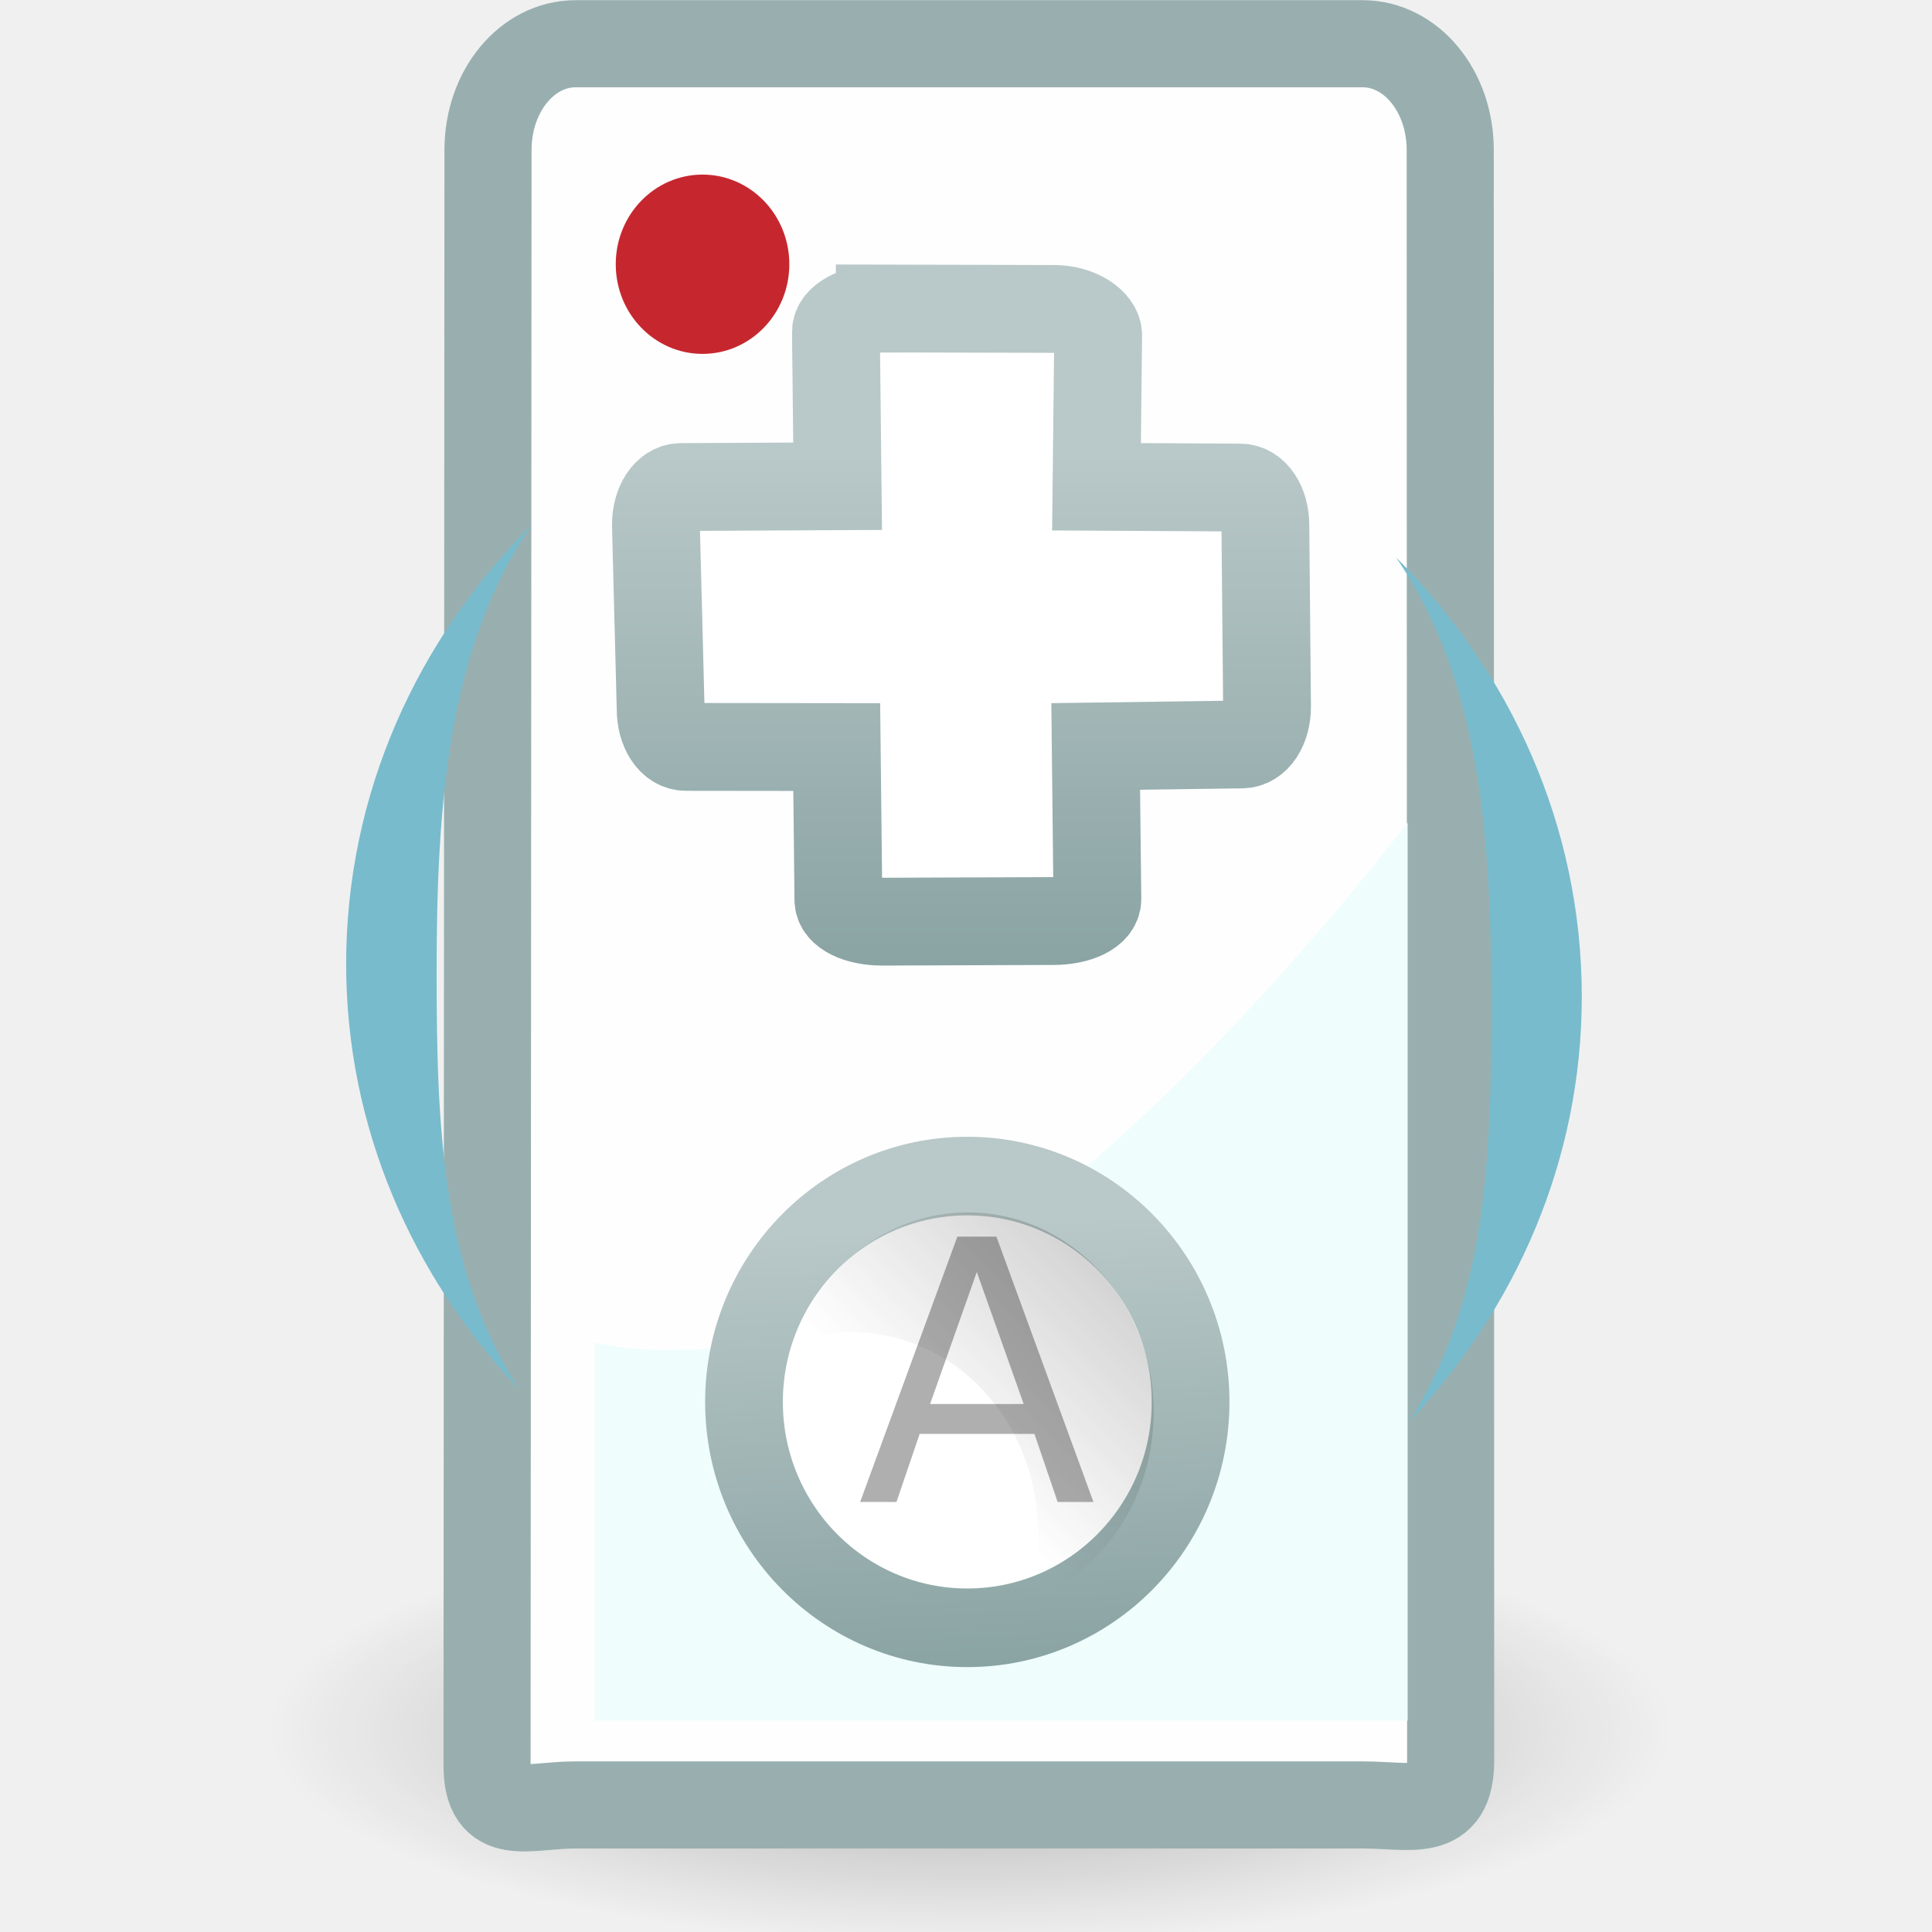
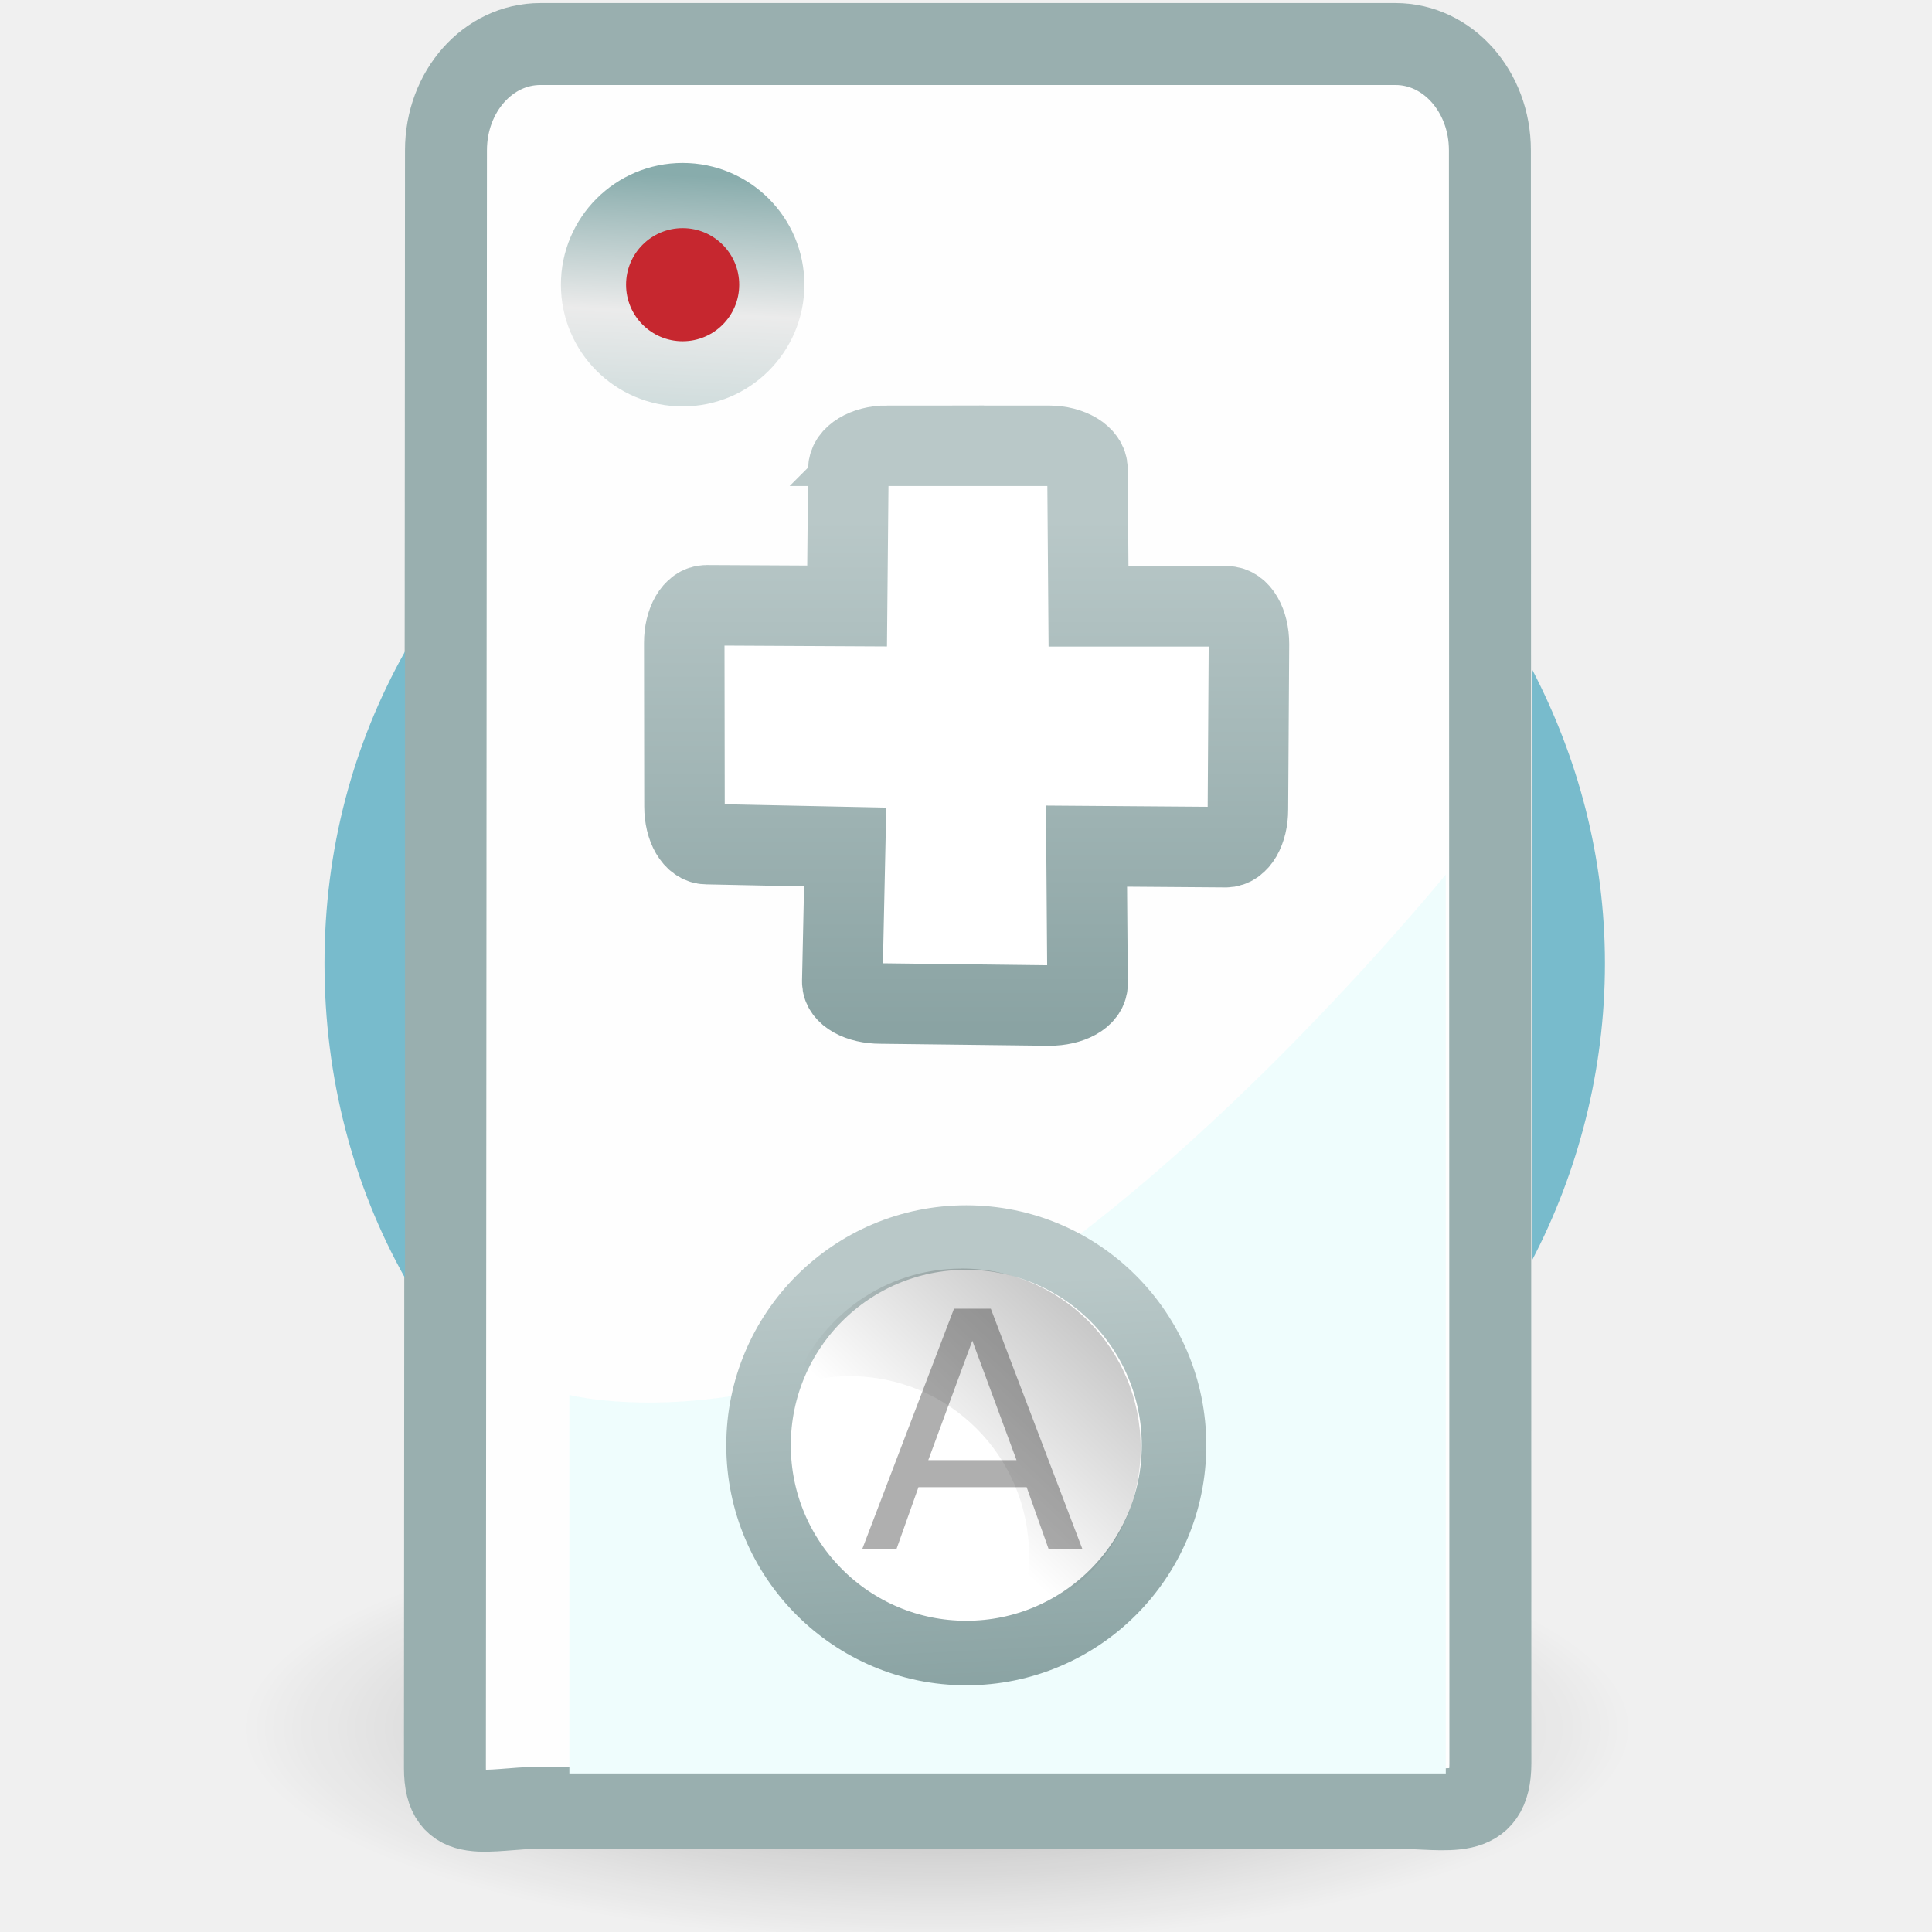
- <svg xmlns="http://www.w3.org/2000/svg" xmlns:xlink="http://www.w3.org/1999/xlink" version="1.0" width="22" height="22" id="svg5042">
+ <svg xmlns="http://www.w3.org/2000/svg" xmlns:xlink="http://www.w3.org/1999/xlink" version="1.0" width="24" height="24" id="svg5042">
  <defs id="defs5044">
    <linearGradient id="linearGradient3815">
      <stop id="stop3817" style="stop-color:#ffffff;stop-opacity:1" offset="0" />
      <stop id="stop3820" style="stop-color:#ffffff;stop-opacity:0" offset="1" />
    </linearGradient>
    <linearGradient id="linearGradient3428">
      <stop id="stop3430" style="stop-color:#000000;stop-opacity:0" offset="0" />
      <stop id="stop3436" style="stop-color:#000000;stop-opacity:1" offset="0.5" />
      <stop id="stop3432" style="stop-color:#000000;stop-opacity:0" offset="1" />
    </linearGradient>
    <linearGradient x1="11.508" y1="39" x2="11.508" y2="47.016" id="linearGradient3916" xlink:href="#linearGradient3428" gradientUnits="userSpaceOnUse" gradientTransform="matrix(0.452381,0,0,0.5,1.142856,-0.501951)" />
    <radialGradient cx="3" cy="43" r="2" fx="3" fy="43" id="radialGradient3914" xlink:href="#linearGradient3414" gradientUnits="userSpaceOnUse" gradientTransform="matrix(0.904762,0,0,1,16.97619,-22.00195)" />
    <linearGradient id="linearGradient3414">
      <stop id="stop3416" style="stop-color:#000000;stop-opacity:1" offset="0" />
      <stop id="stop3418" style="stop-color:#000000;stop-opacity:0" offset="1" />
    </linearGradient>
    <radialGradient cx="3" cy="43" r="2" fx="3" fy="43" id="radialGradient3912" xlink:href="#linearGradient3414" gradientUnits="userSpaceOnUse" gradientTransform="matrix(0.904762,0,0,1,-7.023809,-63.99805)" />
    <linearGradient id="linearGradient2490-654-721">
      <stop id="stop2913" style="stop-color:#545454;stop-opacity:1" offset="0" />
      <stop id="stop2915" style="stop-color:#a4a4a4;stop-opacity:1" offset="1" />
    </linearGradient>
-     <linearGradient x1="31.279" y1="56.744" x2="31.279" y2="4.008" id="linearGradient4136" xlink:href="#linearGradient2490-654-721" gradientUnits="userSpaceOnUse" gradientTransform="matrix(0.5151686,0,0,0.5120159,-1.364052,0.1957513)" />
+     <linearGradient x1="31.279" y1="56.744" x2="31.279" y2="4.008" id="linearGradient4136" xlink:href="#linearGradient2490-654-721" gradientUnits="userSpaceOnUse" gradientTransform="matrix(0.5151686,0,0,0.5120159,-0.3640516,-0.8042487)" />
    <linearGradient id="linearGradient3242-52-665">
      <stop id="stop2903" style="stop-color:#d3d3d3;stop-opacity:1" offset="0" />
      <stop id="stop2905" style="stop-color:#b1b1b1;stop-opacity:1" offset="0.262" />
      <stop id="stop2907" style="stop-color:#8e8e8e;stop-opacity:1" offset="0.661" />
      <stop id="stop2909" style="stop-color:#525252;stop-opacity:1" offset="1" />
    </linearGradient>
-     <linearGradient x1="22.506" y1="7.589" x2="22.506" y2="62.54" id="linearGradient4134" xlink:href="#linearGradient3242-52-665" gradientUnits="userSpaceOnUse" gradientTransform="matrix(0.5308006,0,0,0.5755708,-3.066552,-2.120483)" />
+     <linearGradient x1="22.506" y1="7.589" x2="22.506" y2="62.54" id="linearGradient4134" xlink:href="#linearGradient3242-52-665" gradientUnits="userSpaceOnUse" gradientTransform="matrix(0.5308006,0,0,0.5755708,-2.066552,-3.120483)" />
    <linearGradient id="linearGradient5638">
      <stop id="stop5640" style="stop-color:#ffffff;stop-opacity:1" offset="0" />
      <stop id="stop5642" style="stop-color:#ffffff;stop-opacity:0" offset="1" />
    </linearGradient>
-     <linearGradient x1="24.053" y1="5.007" x2="24.053" y2="45.055" id="linearGradient4131" xlink:href="#linearGradient5638" gradientUnits="userSpaceOnUse" gradientTransform="matrix(0.4864635,0,0,0.4869814,-0.7007097,0.8218488)" />
+     <linearGradient x1="24.053" y1="5.007" x2="24.053" y2="45.055" id="linearGradient4131" xlink:href="#linearGradient5638" gradientUnits="userSpaceOnUse" gradientTransform="matrix(0.4864635,0,0,0.4869814,0.2992903,-0.1781512)" />
    <linearGradient id="linearGradient3251">
      <stop id="stop3253" style="stop-color:#888986;stop-opacity:1" offset="0" />
      <stop id="stop3255" style="stop-color:#888986;stop-opacity:0" offset="1" />
    </linearGradient>
-     <linearGradient x1="29.225" y1="38.714" x2="30" y2="39.5" id="linearGradient3709" xlink:href="#linearGradient3251" gradientUnits="userSpaceOnUse" gradientTransform="translate(-22.99999,-26.99999)" />
-     <linearGradient x1="28.632" y1="38.451" x2="32" y2="40" id="linearGradient3731" xlink:href="#linearGradient3251" gradientUnits="userSpaceOnUse" gradientTransform="translate(-22.99999,-17.99999)" />
+     <linearGradient x1="29.225" y1="38.714" x2="30" y2="39.5" id="linearGradient3709" xlink:href="#linearGradient3251" gradientUnits="userSpaceOnUse" gradientTransform="translate(-21.99999,-27.99999)" />
+     <linearGradient x1="28.632" y1="38.451" x2="32" y2="40" id="linearGradient3731" xlink:href="#linearGradient3251" gradientUnits="userSpaceOnUse" gradientTransform="translate(-21.99999,-18.99999)" />
    <linearGradient id="linearGradient3221-497-378-235-23-910">
      <stop id="stop5184" style="stop-color:#ffffff;stop-opacity:1" offset="0" />
      <stop id="stop5186" style="stop-color:#ffffff;stop-opacity:0" offset="1" />
    </linearGradient>
-     <linearGradient x1="13.998" y1="20.002" x2="16.014" y2="22.002" id="linearGradient3754" xlink:href="#linearGradient3221-497-378-235-23-910" gradientUnits="userSpaceOnUse" gradientTransform="matrix(0.9918431,0,0,1.000182,0.1162827,-6.005857)" />
-     <linearGradient x1="14.498" y1="20.82" x2="17.023" y2="22.002" id="linearGradient2960" xlink:href="#linearGradient3815" gradientUnits="userSpaceOnUse" gradientTransform="matrix(0.9918431,0,0,1.000182,0.116284,-3.005698)" />
+     <linearGradient x1="13.998" y1="20.002" x2="16.014" y2="22.002" id="linearGradient3754" xlink:href="#linearGradient3221-497-378-235-23-910" gradientUnits="userSpaceOnUse" gradientTransform="matrix(0.9918431,0,0,1.000182,1.116283,-7.005857)" />
+     <linearGradient x1="14.498" y1="20.82" x2="17.023" y2="22.002" id="linearGradient2960" xlink:href="#linearGradient3815" gradientUnits="userSpaceOnUse" gradientTransform="matrix(0.9918431,0,0,1.000182,1.116284,-4.005698)" />
    <linearGradient id="linearGradient3115">
      <stop id="stop3117" style="stop-color:#ffffff;stop-opacity:1" offset="0" />
      <stop id="stop3119" style="stop-color:#ffffff;stop-opacity:0" offset="1" />
    </linearGradient>
-     <linearGradient x1="10.375" y1="11.062" x2="10.25" y2="5.621" id="linearGradient2979" xlink:href="#linearGradient3115" gradientUnits="userSpaceOnUse" gradientTransform="matrix(1.030343,0,0,1,-16.57543,-2.991189)" />
-     <linearGradient x1="29.225" y1="38.714" x2="30" y2="39.5" id="linearGradient3688" xlink:href="#linearGradient3251" gradientUnits="userSpaceOnUse" gradientTransform="translate(-22.99999,-20.99999)" />
-     <linearGradient x1="29.225" y1="38.714" x2="30" y2="39.5" id="linearGradient3692" xlink:href="#linearGradient3251" gradientUnits="userSpaceOnUse" gradientTransform="translate(-22.99999,-23.99999)" />
-     <linearGradient x1="29.225" y1="38.714" x2="30" y2="39.5" id="linearGradient3700" xlink:href="#linearGradient3251" gradientUnits="userSpaceOnUse" gradientTransform="translate(-16.99999,-26.99999)" />
-     <linearGradient x1="29.225" y1="38.714" x2="30" y2="39.5" id="linearGradient3702" xlink:href="#linearGradient3251" gradientUnits="userSpaceOnUse" gradientTransform="translate(-16.99999,-20.99999)" />
-     <linearGradient x1="29.225" y1="38.714" x2="30" y2="39.5" id="linearGradient3704" xlink:href="#linearGradient3251" gradientUnits="userSpaceOnUse" gradientTransform="translate(-16.99999,-23.99999)" />
-     <linearGradient x1="29.225" y1="38.714" x2="30" y2="39.5" id="linearGradient3712" xlink:href="#linearGradient3251" gradientUnits="userSpaceOnUse" gradientTransform="translate(-19.99999,-26.99999)" />
-     <linearGradient x1="29.225" y1="38.714" x2="30" y2="39.5" id="linearGradient3714" xlink:href="#linearGradient3251" gradientUnits="userSpaceOnUse" gradientTransform="translate(-19.99999,-20.99999)" />
-     <linearGradient x1="29.225" y1="38.714" x2="30" y2="39.5" id="linearGradient3716" xlink:href="#linearGradient3251" gradientUnits="userSpaceOnUse" gradientTransform="translate(-19.99999,-23.99999)" />
-     <linearGradient x1="13.998" y1="20.002" x2="16.014" y2="22.002" id="linearGradient3722" xlink:href="#linearGradient3221-497-378-235-23-910" gradientUnits="userSpaceOnUse" gradientTransform="matrix(0.9918431,0,0,1.000182,0.1162827,-9.003859)" />
-     <linearGradient x1="29" y1="39" x2="30" y2="39.5" id="linearGradient3748" xlink:href="#linearGradient3251" gradientUnits="userSpaceOnUse" gradientTransform="translate(-16.99999,-17.99999)" />
+     <linearGradient x1="10.375" y1="11.062" x2="10.25" y2="5.621" id="linearGradient2979" xlink:href="#linearGradient3115" gradientUnits="userSpaceOnUse" gradientTransform="matrix(1.030343,0,0,1,-15.57543,-3.991189)" />
+     <linearGradient x1="29.225" y1="38.714" x2="30" y2="39.5" id="linearGradient3688" xlink:href="#linearGradient3251" gradientUnits="userSpaceOnUse" gradientTransform="translate(-21.99999,-21.99999)" />
+     <linearGradient x1="29.225" y1="38.714" x2="30" y2="39.5" id="linearGradient3692" xlink:href="#linearGradient3251" gradientUnits="userSpaceOnUse" gradientTransform="translate(-21.99999,-24.99999)" />
+     <linearGradient x1="29.225" y1="38.714" x2="30" y2="39.5" id="linearGradient3700" xlink:href="#linearGradient3251" gradientUnits="userSpaceOnUse" gradientTransform="translate(-15.99999,-27.99999)" />
+     <linearGradient x1="29.225" y1="38.714" x2="30" y2="39.5" id="linearGradient3702" xlink:href="#linearGradient3251" gradientUnits="userSpaceOnUse" gradientTransform="translate(-15.99999,-21.99999)" />
+     <linearGradient x1="29.225" y1="38.714" x2="30" y2="39.5" id="linearGradient3704" xlink:href="#linearGradient3251" gradientUnits="userSpaceOnUse" gradientTransform="translate(-15.99999,-24.99999)" />
+     <linearGradient x1="29.225" y1="38.714" x2="30" y2="39.5" id="linearGradient3712" xlink:href="#linearGradient3251" gradientUnits="userSpaceOnUse" gradientTransform="translate(-18.99999,-27.99999)" />
+     <linearGradient x1="29.225" y1="38.714" x2="30" y2="39.5" id="linearGradient3714" xlink:href="#linearGradient3251" gradientUnits="userSpaceOnUse" gradientTransform="translate(-18.99999,-21.99999)" />
+     <linearGradient x1="29.225" y1="38.714" x2="30" y2="39.5" id="linearGradient3716" xlink:href="#linearGradient3251" gradientUnits="userSpaceOnUse" gradientTransform="translate(-18.99999,-24.99999)" />
+     <linearGradient x1="13.998" y1="20.002" x2="16.014" y2="22.002" id="linearGradient3722" xlink:href="#linearGradient3221-497-378-235-23-910" gradientUnits="userSpaceOnUse" gradientTransform="matrix(0.9918431,0,0,1.000182,1.116283,-10.00386)" />
+     <linearGradient x1="29" y1="39" x2="30" y2="39.5" id="linearGradient3748" xlink:href="#linearGradient3251" gradientUnits="userSpaceOnUse" gradientTransform="translate(-15.99999,-18.99999)" />
+     <linearGradient xlink:href="#linearGradient3868-8" id="linearGradient3996" gradientUnits="userSpaceOnUse" x1="23.438" y1="23.022" x2="23.438" y2="12.047" gradientTransform="translate(-11.78125,3.328125)" />
+     <linearGradient id="linearGradient3868-8">
+       <stop id="stop3870-3" offset="0" style="stop-color:#8aa3a3;stop-opacity:1;" />
+       <stop id="stop3872-5" offset="1" style="stop-color:#b9c8c8;stop-opacity:1;" />
+     </linearGradient>
+     <linearGradient gradientUnits="userSpaceOnUse" y2="12.047" x2="23.438" y1="23.022" x1="23.438" id="linearGradient3874-9" xlink:href="#linearGradient3868-8" />
+     <linearGradient xlink:href="#linearGradient3868-9-1" id="linearGradient3941" gradientUnits="userSpaceOnUse" x1="25.459" y1="37.933" x2="24.938" y2="27.902" />
+     <linearGradient id="linearGradient3868-9-1">
+       <stop id="stop3870-8-5" offset="0" style="stop-color:#8aa3a3;stop-opacity:1;" />
+       <stop id="stop3872-8-6" offset="1" style="stop-color:#b9c8c8;stop-opacity:1;" />
+     </linearGradient>
+     <linearGradient xlink:href="#linearGradient3868-9-1" id="linearGradient3903-0" gradientUnits="userSpaceOnUse" x1="25.459" y1="37.933" x2="24.938" y2="27.902" />
+     <linearGradient gradientTransform="matrix(1.068587,0,0,1.068587,0.3208542,-4.096757)" xlink:href="#linearGradient3868-9" id="linearGradient3903" gradientUnits="userSpaceOnUse" x1="25.459" y1="37.933" x2="24.938" y2="27.902" />
+     <linearGradient id="linearGradient3868-9">
+       <stop id="stop3870-8" offset="0" style="stop-color:#8aa3a3;stop-opacity:1;" />
+       <stop id="stop3872-8" offset="1" style="stop-color:#b9c8c8;stop-opacity:1;" />
+     </linearGradient>
+     <linearGradient gradientUnits="userSpaceOnUse" y2="27.902" x2="24.938" y1="37.933" x1="25.459" id="linearGradient3882-6" xlink:href="#linearGradient3868-9" />
+     <linearGradient y2="35.275" x2="132.342" y1="52.008" x1="132.395" gradientTransform="matrix(1.068305,0,0,1.068305,-146.8935,-37.06009)" gradientUnits="userSpaceOnUse" id="linearGradient3761" xlink:href="#linearGradient2490" />
+     <linearGradient y2="53.91" x2="129.59" y1="37.031" x1="129.582" gradientTransform="matrix(1.068305,0,0,1.068305,-146.8935,-37.06009)" gradientUnits="userSpaceOnUse" id="linearGradient3759" xlink:href="#linearGradient7430" />
+     <linearGradient y2="50.746" x2="130.499" y1="38.961" x1="130.499" gradientTransform="matrix(1.080789,0,0,1.080788,-148.5417,-38.63337)" gradientUnits="userSpaceOnUse" id="linearGradient3752" xlink:href="#linearGradient4222" />
+     <linearGradient id="linearGradient2490">
+       <stop id="stop2492" style="stop-color:#791235;stop-opacity:1" offset="0" />
+       <stop id="stop2494" style="stop-color:#dd3b27;stop-opacity:1" offset="1" />
+     </linearGradient>
+     <linearGradient id="linearGradient7430">
+       <stop id="stop7432" style="stop-color:#f8b17e;stop-opacity:1" offset="0" />
+       <stop id="stop7434" style="stop-color:#e35d4f;stop-opacity:1" offset="0.42" />
+       <stop id="stop7436" style="stop-color:#c6262e;stop-opacity:1" offset="0.725" />
+       <stop id="stop7438" style="stop-color:#690b54;stop-opacity:1" offset="1" />
+     </linearGradient>
+     <linearGradient id="linearGradient4222">
+       <stop id="stop4224" style="stop-color:white;stop-opacity:1" offset="0" />
+       <stop id="stop4226" style="stop-color:white;stop-opacity:0" offset="1" />
+     </linearGradient>
+     <linearGradient x1="130.499" y1="38.961" x2="130.499" y2="50.746" id="linearGradient6281" xlink:href="#linearGradient4222" gradientUnits="userSpaceOnUse" gradientTransform="matrix(1.080789,0,0,1.080788,-133.0416,-41.13325)" />
+     <linearGradient x1="129.582" y1="37.031" x2="129.59" y2="53.91" id="linearGradient6288" xlink:href="#linearGradient7430" gradientUnits="userSpaceOnUse" gradientTransform="matrix(1.068305,0,0,1.068305,-131.3934,-39.55998)" />
+     <linearGradient x1="132.395" y1="52.008" x2="132.342" y2="35.275" id="linearGradient6290" xlink:href="#linearGradient2490" gradientUnits="userSpaceOnUse" gradientTransform="matrix(1.068305,0,0,1.068305,-131.3934,-39.55998)" />
+     <linearGradient gradientUnits="userSpaceOnUse" xlink:href="#linearGradient3259" id="linearGradient3269" y2="45" x2="24" y1="5" x1="24" />
+     <linearGradient id="linearGradient3259">
+       <stop offset="0" style="stop-color:white;stop-opacity:1" id="stop3261" />
+       <stop offset="1" style="stop-color:white;stop-opacity:0" id="stop3263" />
+     </linearGradient>
+     <linearGradient gradientTransform="matrix(1.845085,0,0,1.833955,-20.05708,-17.21437)" gradientUnits="userSpaceOnUse" xlink:href="#linearGradient2264" id="linearGradient2452" y2="34.225" x2="24.104" y1="15.181" x1="24.104" />
+     <linearGradient id="linearGradient2264">
+       <stop offset="0" style="stop-color:#d7e866;stop-opacity:1" id="stop2266" />
+       <stop offset="1" style="stop-color:#8cab2a;stop-opacity:1" id="stop2268" />
+     </linearGradient>
+     <radialGradient gradientTransform="matrix(2.164706,0,0,0.7529402,-111.5647,36.51765)" gradientUnits="userSpaceOnUse" xlink:href="#linearGradient8838" id="radialGradient2469" fy="4.625" fx="62.625" r="10.625" cy="4.625" cx="62.625" />
    <linearGradient id="linearGradient8838">
-       <stop id="stop8840" style="stop-color:black;stop-opacity:1" offset="0" />
-       <stop id="stop8842" style="stop-color:black;stop-opacity:0" offset="1" />
+       <stop offset="0" style="stop-color:black;stop-opacity:1" id="stop8840" />
+       <stop offset="1" style="stop-color:black;stop-opacity:0" id="stop8842" />
    </linearGradient>
    <linearGradient id="linearGradient3690">
-       <stop style="stop-color:#88acac;stop-opacity:1;" offset="0" id="stop3692" />
-       <stop id="stop3698" offset="0.5" style="stop-color:#ebebeb;stop-opacity:1;" />
-       <stop style="stop-color:#c4d6d6;stop-opacity:1;" offset="1" id="stop3694" />
+       <stop id="stop3692" offset="0" style="stop-color:#88acac;stop-opacity:1;" />
+       <stop style="stop-color:#ebebeb;stop-opacity:1;" offset="0.5" id="stop3698" />
+       <stop id="stop3694" offset="1" style="stop-color:#c4d6d6;stop-opacity:1;" />
    </linearGradient>
    <linearGradient id="linearGradient3868">
-       <stop style="stop-color:#8aa3a3;stop-opacity:1;" offset="0" id="stop3870" />
-       <stop style="stop-color:#b9c8c8;stop-opacity:1;" offset="1" id="stop3872" />
+       <stop id="stop3870" offset="0" style="stop-color:#8aa3a3;stop-opacity:1;" />
+       <stop id="stop3872" offset="1" style="stop-color:#b9c8c8;stop-opacity:1;" />
    </linearGradient>
-     <linearGradient id="linearGradient2923">
-       <stop style="stop-color:#8aa3a3;stop-opacity:1;" offset="0" id="stop2925" />
-       <stop style="stop-color:#b9c8c8;stop-opacity:1;" offset="1" id="stop2927" />
+     <linearGradient id="linearGradient3971">
+       <stop id="stop3973" offset="0" style="stop-color:#000000;stop-opacity:0.476;" />
+       <stop id="stop3975" offset="1" style="stop-color:#000000;stop-opacity:0;" />
    </linearGradient>
-     <linearGradient xlink:href="#linearGradient3971" id="linearGradient3977" x1="37" y1="20.547" x2="26.562" y2="31.672" gradientUnits="userSpaceOnUse" gradientTransform="matrix(0.9033988,0,0,0.9033988,-1.264868,4.902173)" />
-     <linearGradient id="linearGradient3971">
-       <stop style="stop-color:#000000;stop-opacity:0.476;" offset="0" id="stop3973" />
-       <stop style="stop-color:#000000;stop-opacity:0;" offset="1" id="stop3975" />
-     </linearGradient>
-     <linearGradient xlink:href="#linearGradient3971" id="linearGradient2985" gradientUnits="userSpaceOnUse" gradientTransform="matrix(0.3869428,0,0,0.4160334,0.5855146,3.587256)" x1="37" y1="20.547" x2="26.562" y2="31.672" />
-     <linearGradient xlink:href="#linearGradient3868" id="linearGradient2991" gradientUnits="userSpaceOnUse" gradientTransform="matrix(0.6141018,0,0,0.5296639,-3.36758,-1.191621)" x1="23.438" y1="23.022" x2="23.438" y2="12.047" />
-     <radialGradient xlink:href="#linearGradient8838" id="radialGradient2997" gradientUnits="userSpaceOnUse" gradientTransform="matrix(0.7539377,0,0,0.2290544,-36.16572,18.64763)" cx="62.625" cy="4.625" fx="62.625" fy="4.625" r="10.625" />
-     <linearGradient xlink:href="#linearGradient3868" id="linearGradient3000" gradientUnits="userSpaceOnUse" x1="25.459" y1="37.933" x2="24.938" y2="27.902" />
+     <linearGradient xlink:href="#linearGradient3971" id="linearGradient3085" gradientUnits="userSpaceOnUse" gradientTransform="matrix(0.4072823,0,0,0.4072823,0.959582,5.755117)" x1="37" y1="20.547" x2="26.562" y2="31.672" />
+     <linearGradient xlink:href="#linearGradient3868" id="linearGradient3095" gradientUnits="userSpaceOnUse" x1="23.438" y1="23.022" x2="23.438" y2="12.047" gradientTransform="matrix(0.5885342,0,0,0.5758533,-2.191013,-0.4915508)" />
+     <radialGradient xlink:href="#linearGradient8838" id="radialGradient3104" gradientUnits="userSpaceOnUse" gradientTransform="matrix(0.812331,0,0,0.2501123,-39.23164,20.31171)" cx="62.625" cy="4.625" fx="62.625" fy="4.625" r="10.625" />
+     <linearGradient xlink:href="#linearGradient3868" id="linearGradient3878" gradientUnits="userSpaceOnUse" x1="25.459" y1="37.933" x2="24.938" y2="27.902" />
+     <linearGradient xlink:href="#linearGradient3690" id="linearGradient3880" gradientUnits="userSpaceOnUse" x1="16.494" y1="5.074" x2="16.174" y2="11.715" />
  </defs>
-   <path style="opacity:0.3;fill:url(#radialGradient2997);fill-opacity:1;fill-rule:evenodd;stroke:none;stroke-width:1;marker:none;visibility:visible;display:inline;overflow:visible" id="path8836" d="m 19.06,19.707 c 0,1.344 -3.586,2.434 -8.011,2.434 -4.424,0 -8.011,-1.09 -8.011,-2.434 0,-1.344 3.586,-2.434 8.011,-2.434 4.424,0 8.011,1.09 8.011,2.434 l 0,0 z" />
-   <path style="fill:#fefefe;fill-opacity:1;stroke:#99afaf;stroke-width:0.992;stroke-miterlimit:4;stroke-opacity:1;stroke-dasharray:none" d="m 6.556,0.498 8.96,0 c 0.553,0 0.998,0.539 0.998,1.209 l 0.005,18.339 c 0,0.67 -0.451,0.507 -1.004,0.507 l -8.96,0 c -0.553,0 -1.009,0.217 -1.009,-0.453 l 0.011,-18.393 c 0,-0.67 0.445,-1.209 0.998,-1.209 z" id="rect2911" />
-   <path style="fill:#effdfd;fill-opacity:1;stroke:none" d="m 6.774,19.594 9.255,0 0,-10.227 c 0,0 -2.435,3.23 -4.871,4.844 -2.435,1.615 -4.384,1.077 -4.384,1.077 l 0,4.306 z" id="path3686" />
-   <path style="fill:#c6272f;fill-opacity:1;stroke:none" id="path3688" d="m 19,7.737 a 2.164,2.164 0 1 1 -4.328,0 2.164,2.164 0 1 1 4.328,0 z" transform="matrix(0.4566907,0,0,0.4717452,0.3110485,-0.6409683)" />
-   <path style="fill:#ffffff;fill-opacity:1;stroke:url(#linearGradient2991);stroke-width:1;stroke-miterlimit:4;stroke-opacity:1;stroke-dasharray:none" d="m 10.018,3.514 c -0.277,0 -0.499,0.121 -0.499,0.265 l 0.019,1.758 -1.781,0.009 c -0.167,0 -0.288,0.191 -0.288,0.43 l 0.054,2.099 c 0,0.239 0.121,0.43 0.288,0.43 l 1.717,0.002 0.019,1.74 c 0,0.144 0.222,0.248 0.499,0.248 l 1.951,-0.007 c 0.277,0 0.499,-0.105 0.499,-0.248 l -0.019,-1.74 1.663,-0.023 c 0.167,0 0.288,-0.191 0.288,-0.43 l -0.019,-2.065 c 0,-0.239 -0.121,-0.43 -0.288,-0.43 l -1.635,-0.009 0.019,-1.725 c 0,-0.144 -0.222,-0.3 -0.499,-0.3 l -1.988,-0.005 0,4.51e-5 z" id="rect3773" />
-   <path style="fill:#ffffff;fill-opacity:1;stroke:url(#linearGradient3000);stroke-width:1.784;stroke-miterlimit:4;stroke-opacity:1;stroke-dasharray:none" id="path3866" d="m 30.062,31.938 a 5.125,5.125 0 1 1 -10.25,0 5.125,5.125 0 1 1 10.25,0 z" transform="matrix(0.496147,0,0,0.5018394,-1.35766,-0.06371222)" />
-   <g style="font-size:40px;font-style:normal;font-weight:normal;fill:#afafaf;fill-opacity:1;stroke:none;font-family:Bitstream Vera Sans" id="text4020" transform="matrix(0.09943084,0,0,0.1036045,7.647625,13.87183)">
-     <path d="m 34.953,5.914 -5.352,14.512 10.723,0 -5.371,-14.512 m -2.227,-3.887 4.473,0 L 48.312,31.188 l -4.102,0 -2.656,-7.48 -13.145,0 -2.656,7.48 -4.16,0 11.133,-29.16" id="path4025" style="fill:#afafaf;fill-opacity:1" />
-   </g>
-   <path style="fill:url(#linearGradient2985);fill-opacity:1;stroke:none;opacity:0.766" d="m 11.021,13.806 c -0.91,0 -1.683,0.616 -1.983,1.482 0.21,-0.075 0.432,-0.117 0.665,-0.117 1.17,0 2.116,1.017 2.116,2.275 0,0.28 -0.047,0.546 -0.133,0.793 0.844,-0.3 1.451,-1.15 1.451,-2.158 0,-1.258 -0.946,-2.275 -2.116,-2.275 z" id="path3866-2" />
-   <g id="g2948">
-     <path id="path2957-3-0-7-5-7" d="m 15.896,6.346 c 1.309,1.309 2.116,3.065 2.116,5.004 0,1.862 -0.751,3.552 -1.97,4.844 0.877,-1.367 0.94,-2.949 0.94,-4.741 0,-1.889 -0.12,-3.7 -1.086,-5.107 z" style="fill:#78bbcc;fill-opacity:1;stroke:none" />
-   </g>
-   <g transform="matrix(-1,0,0,1,21.95379,-0.372881)" id="g2948-9">
-     <path id="path2957-3-0-7-5-7-2" d="m 15.896,6.346 c 1.309,1.309 2.116,3.065 2.116,5.004 0,1.862 -0.751,3.552 -1.97,4.844 0.877,-1.367 0.94,-2.949 0.94,-4.741 0,-1.889 -0.12,-3.7 -1.086,-5.107 z" style="fill:#78bbcc;fill-opacity:1;stroke:none" />
+   <g id="g3095">
+     <g id="g3882">
+       <path d="m 20.272,21.468 c 0,1.468 -3.864,2.657 -8.631,2.657 -4.767,0 -8.631,-1.19 -8.631,-2.657 0,-1.468 3.864,-2.657 8.631,-2.657 4.767,0 8.631,1.19 8.631,2.657 l 0,0 z" id="path8836" style="opacity:0.3;fill:url(#radialGradient3104);fill-opacity:1;fill-rule:evenodd;stroke:none;stroke-width:1;marker:none;visibility:visible;display:inline;overflow:visible" />
+       <path id="rect2911" d="m 6.713,0.547 10.623,0 c 0.649,0 1.172,0.589 1.172,1.32 l 0.006,20.036 c 0,0.731 -0.529,0.554 -1.179,0.554 0,0 -7.116,0 -10.623,0 -0.649,0 -1.186,0.237 -1.185,-0.495 0.004,-6.698 0.013,-20.095 0.013,-20.095 0,-0.731 0.523,-1.32 1.172,-1.32 l 4.15e-5,0 z" style="fill:#fefefe;fill-opacity:1;stroke:#99afaf;stroke-width:1.018;stroke-miterlimit:4;stroke-opacity:1;stroke-dasharray:none" />
+       <path id="path3686-1" d="m 7.073,22.031 10.887,0 0,-11.167 c 0,0 -2.865,3.526 -5.73,5.29 -2.865,1.763 -5.157,1.175 -5.157,1.175 l 0,4.702 z" style="fill:#effdfd;fill-opacity:1;stroke:none" />
+       <path transform="matrix(0.5117603,0,0,0.5117603,-0.1359342,-0.4228802)" d="m 19,7.737 a 2.164,2.164 0 1 1 -4.328,0 2.164,2.164 0 1 1 4.328,0 z" id="path3688" style="fill:#c6272f;fill-opacity:1;stroke:url(#linearGradient3880);stroke-width:1.582;stroke-miterlimit:4;stroke-opacity:1;stroke-dasharray:none" />
+       <path id="rect3773" d="m 11.017,5.537 c -0.266,0 -0.478,0.132 -0.478,0.288 l -0.016,1.703 -1.747,-0.009 c -0.16,0 -0.276,0.208 -0.276,0.468 l 0.003,2.031 c 0,0.26 0.116,0.468 0.276,0.468 l 1.72,0.036 -0.036,1.674 c 0,0.156 0.212,0.27 0.478,0.27 l 2.091,0.025 c 0.266,0 0.478,-0.114 0.478,-0.27 l -0.013,-1.71 1.729,0.013 c 0.16,0 0.276,-0.208 0.276,-0.468 l 0.013,-2.056 c 0,-0.26 -0.116,-0.468 -0.276,-0.468 l -1.717,0 -0.013,-1.706 c 0,-0.156 -0.212,-0.288 -0.478,-0.288 l -2.015,0 z" style="fill:#ffffff;fill-opacity:1;stroke:url(#linearGradient3095);stroke-width:1;stroke-miterlimit:4;stroke-opacity:1;stroke-dasharray:none" />
+       <path transform="matrix(0.5035357,0,0,0.5035357,-0.5530863,1.871899)" d="m 30.062,31.938 a 5.125,5.125 0 1 1 -10.25,0 5.125,5.125 0 1 1 10.25,0 z" id="path3866" style="fill:#ffffff;fill-opacity:1;stroke:url(#linearGradient3878);stroke-width:1.592;stroke-miterlimit:4;stroke-opacity:1;stroke-dasharray:none" />
+       <g transform="matrix(0.1022387,0,0,0.1022387,8.505068,16.05009)" id="text4020" style="font-size:40px;font-style:normal;font-weight:normal;fill:#afafaf;fill-opacity:1;stroke:none;font-family:Bitstream Vera Sans">
+         <path style="fill:#afafaf;fill-opacity:1" id="path4025" d="m 34.953,5.914 -5.352,14.512 10.723,0 -5.371,-14.512 m -2.227,-3.887 4.473,0 L 48.312,31.188 l -4.102,0 -2.656,-7.48 -13.145,0 -2.656,7.48 -4.16,0 11.133,-29.16" />
+       </g>
+       <path id="path3866-2" d="m 11.943,15.759 c -0.958,0 -1.772,0.603 -2.087,1.451 0.221,-0.073 0.455,-0.115 0.7,-0.115 1.232,0 2.227,0.995 2.227,2.227 0,0.274 -0.05,0.534 -0.14,0.776 0.888,-0.294 1.527,-1.126 1.527,-2.113 0,-1.232 -0.995,-2.227 -2.227,-2.227 z" style="fill:url(#linearGradient3085);fill-opacity:1;stroke:none" />
+     </g>
+     <path id="path2957" d="m 5.031,8.094 c -0.646,1.15 -1,2.462 -1,3.875 0,1.413 0.354,2.756 1,3.906 l 0,-7.781 z m 14,0.219 0,7.344 c 0.573,-1.099 0.906,-2.362 0.906,-3.688 0,-1.323 -0.335,-2.558 -0.906,-3.656 z" style="fill:#78bbcc;fill-opacity:1;stroke:none" />
  </g>
</svg>
